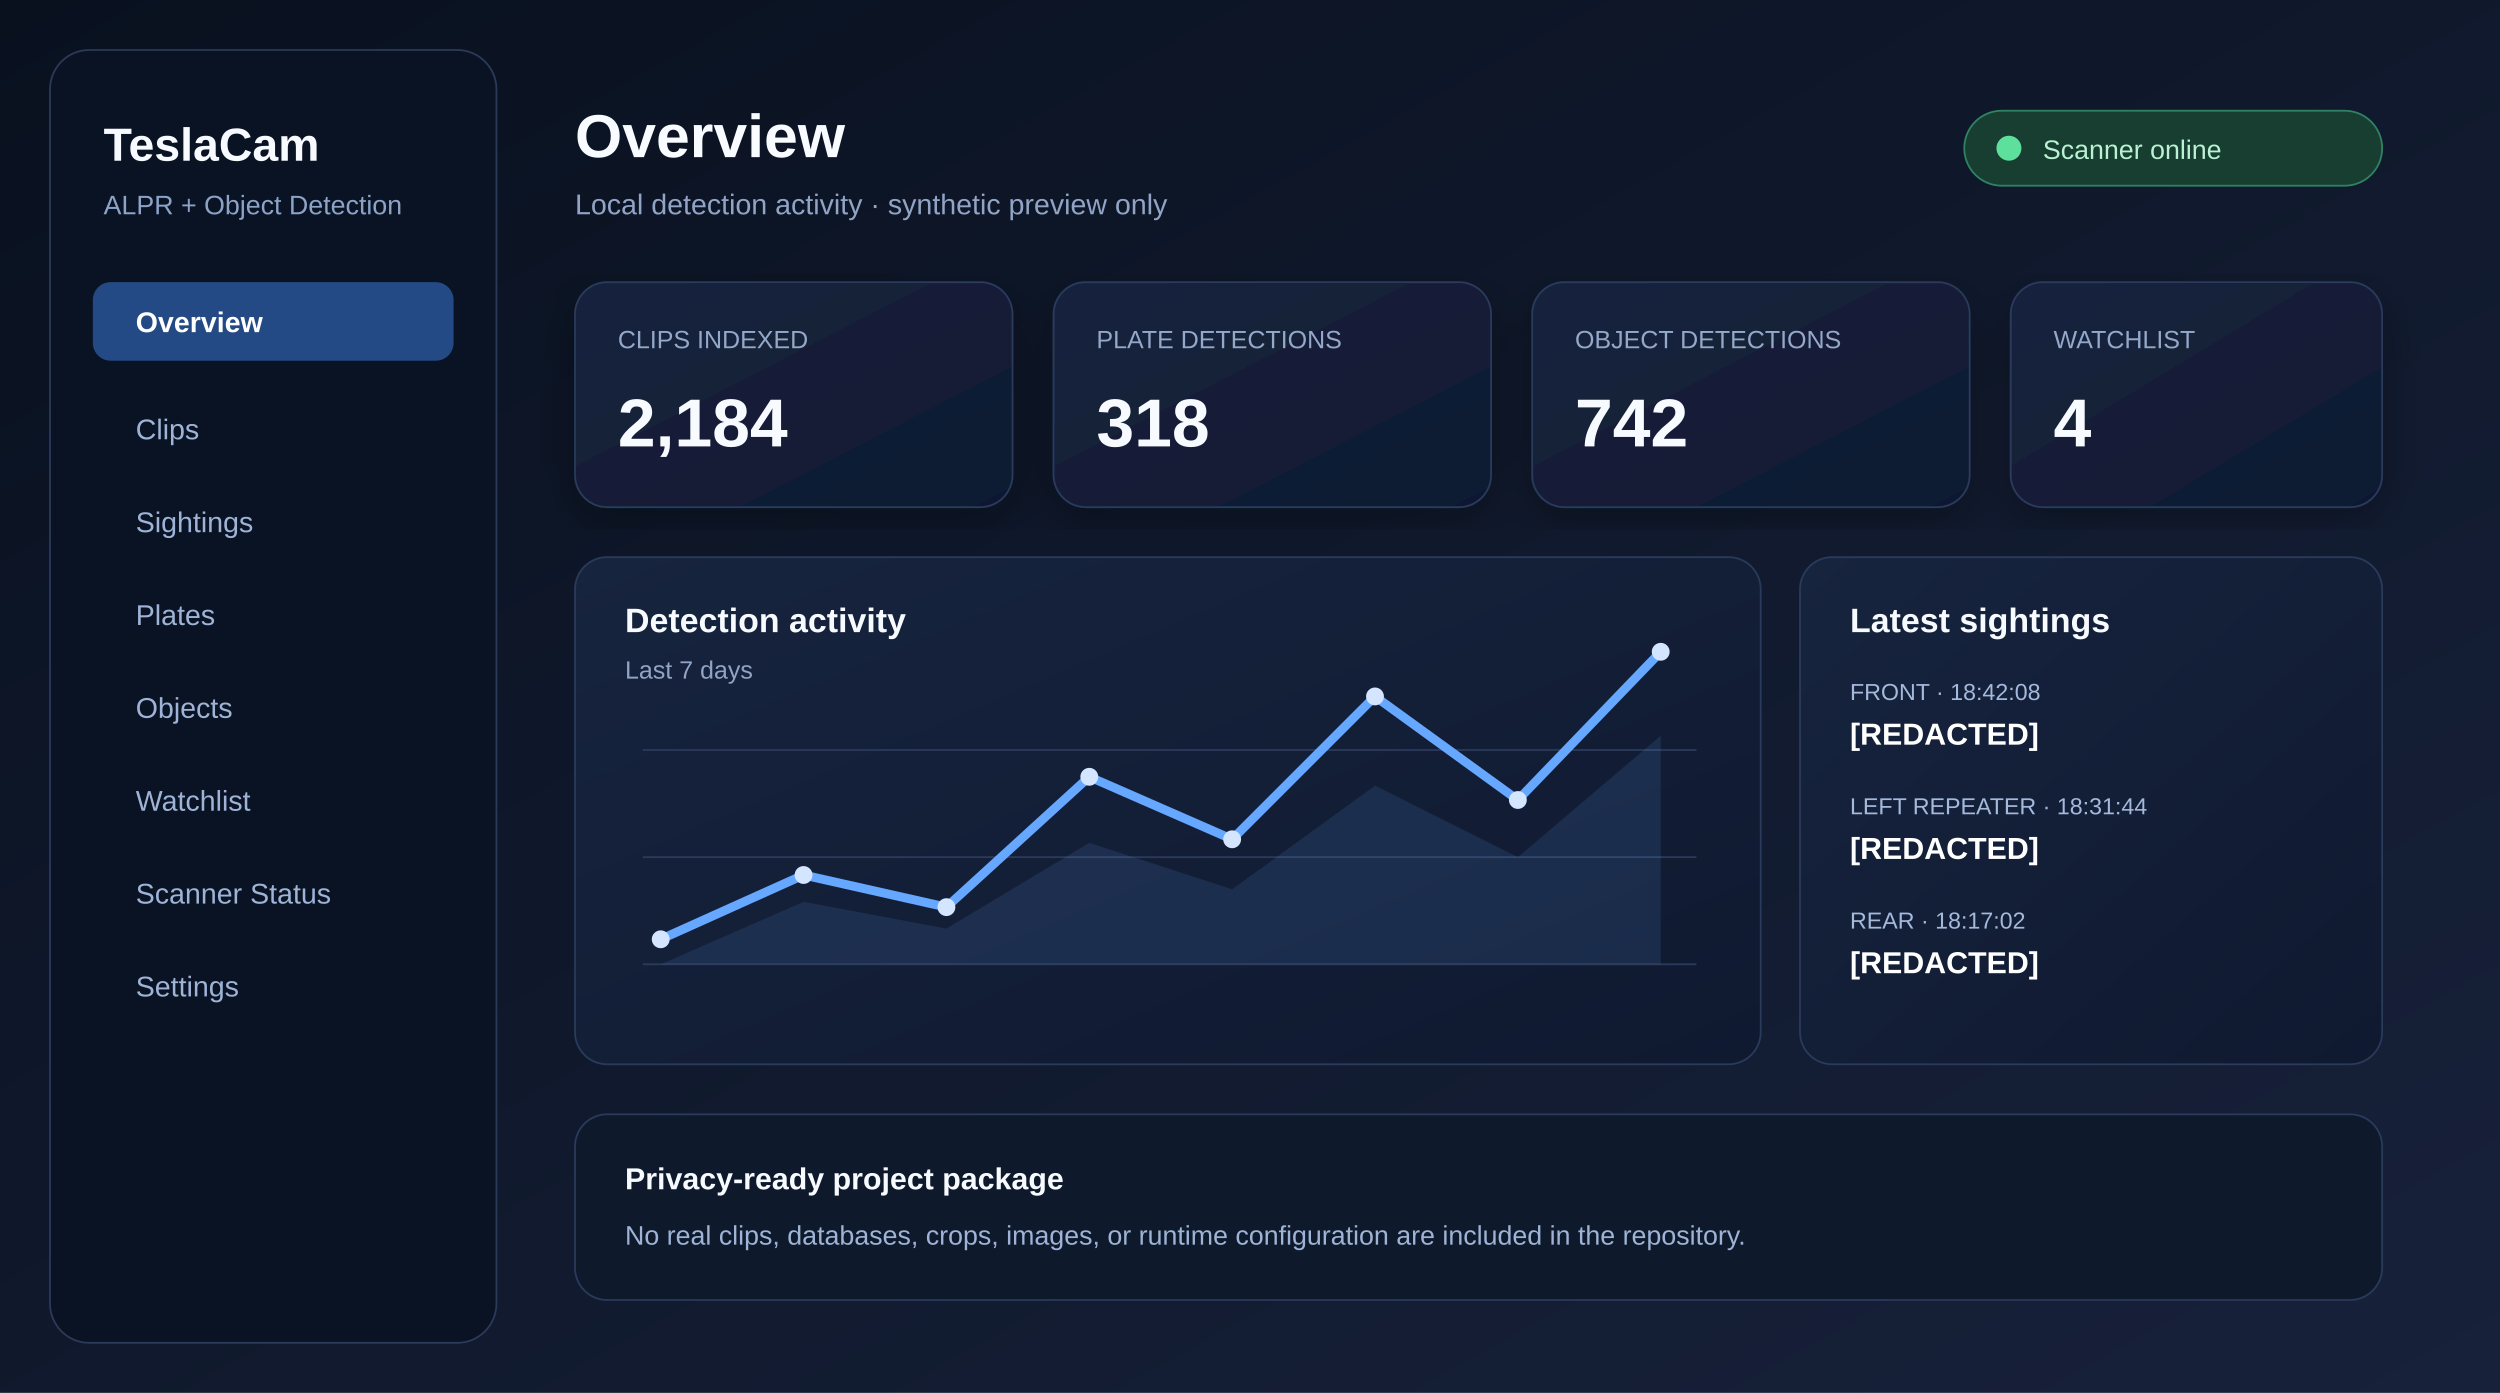
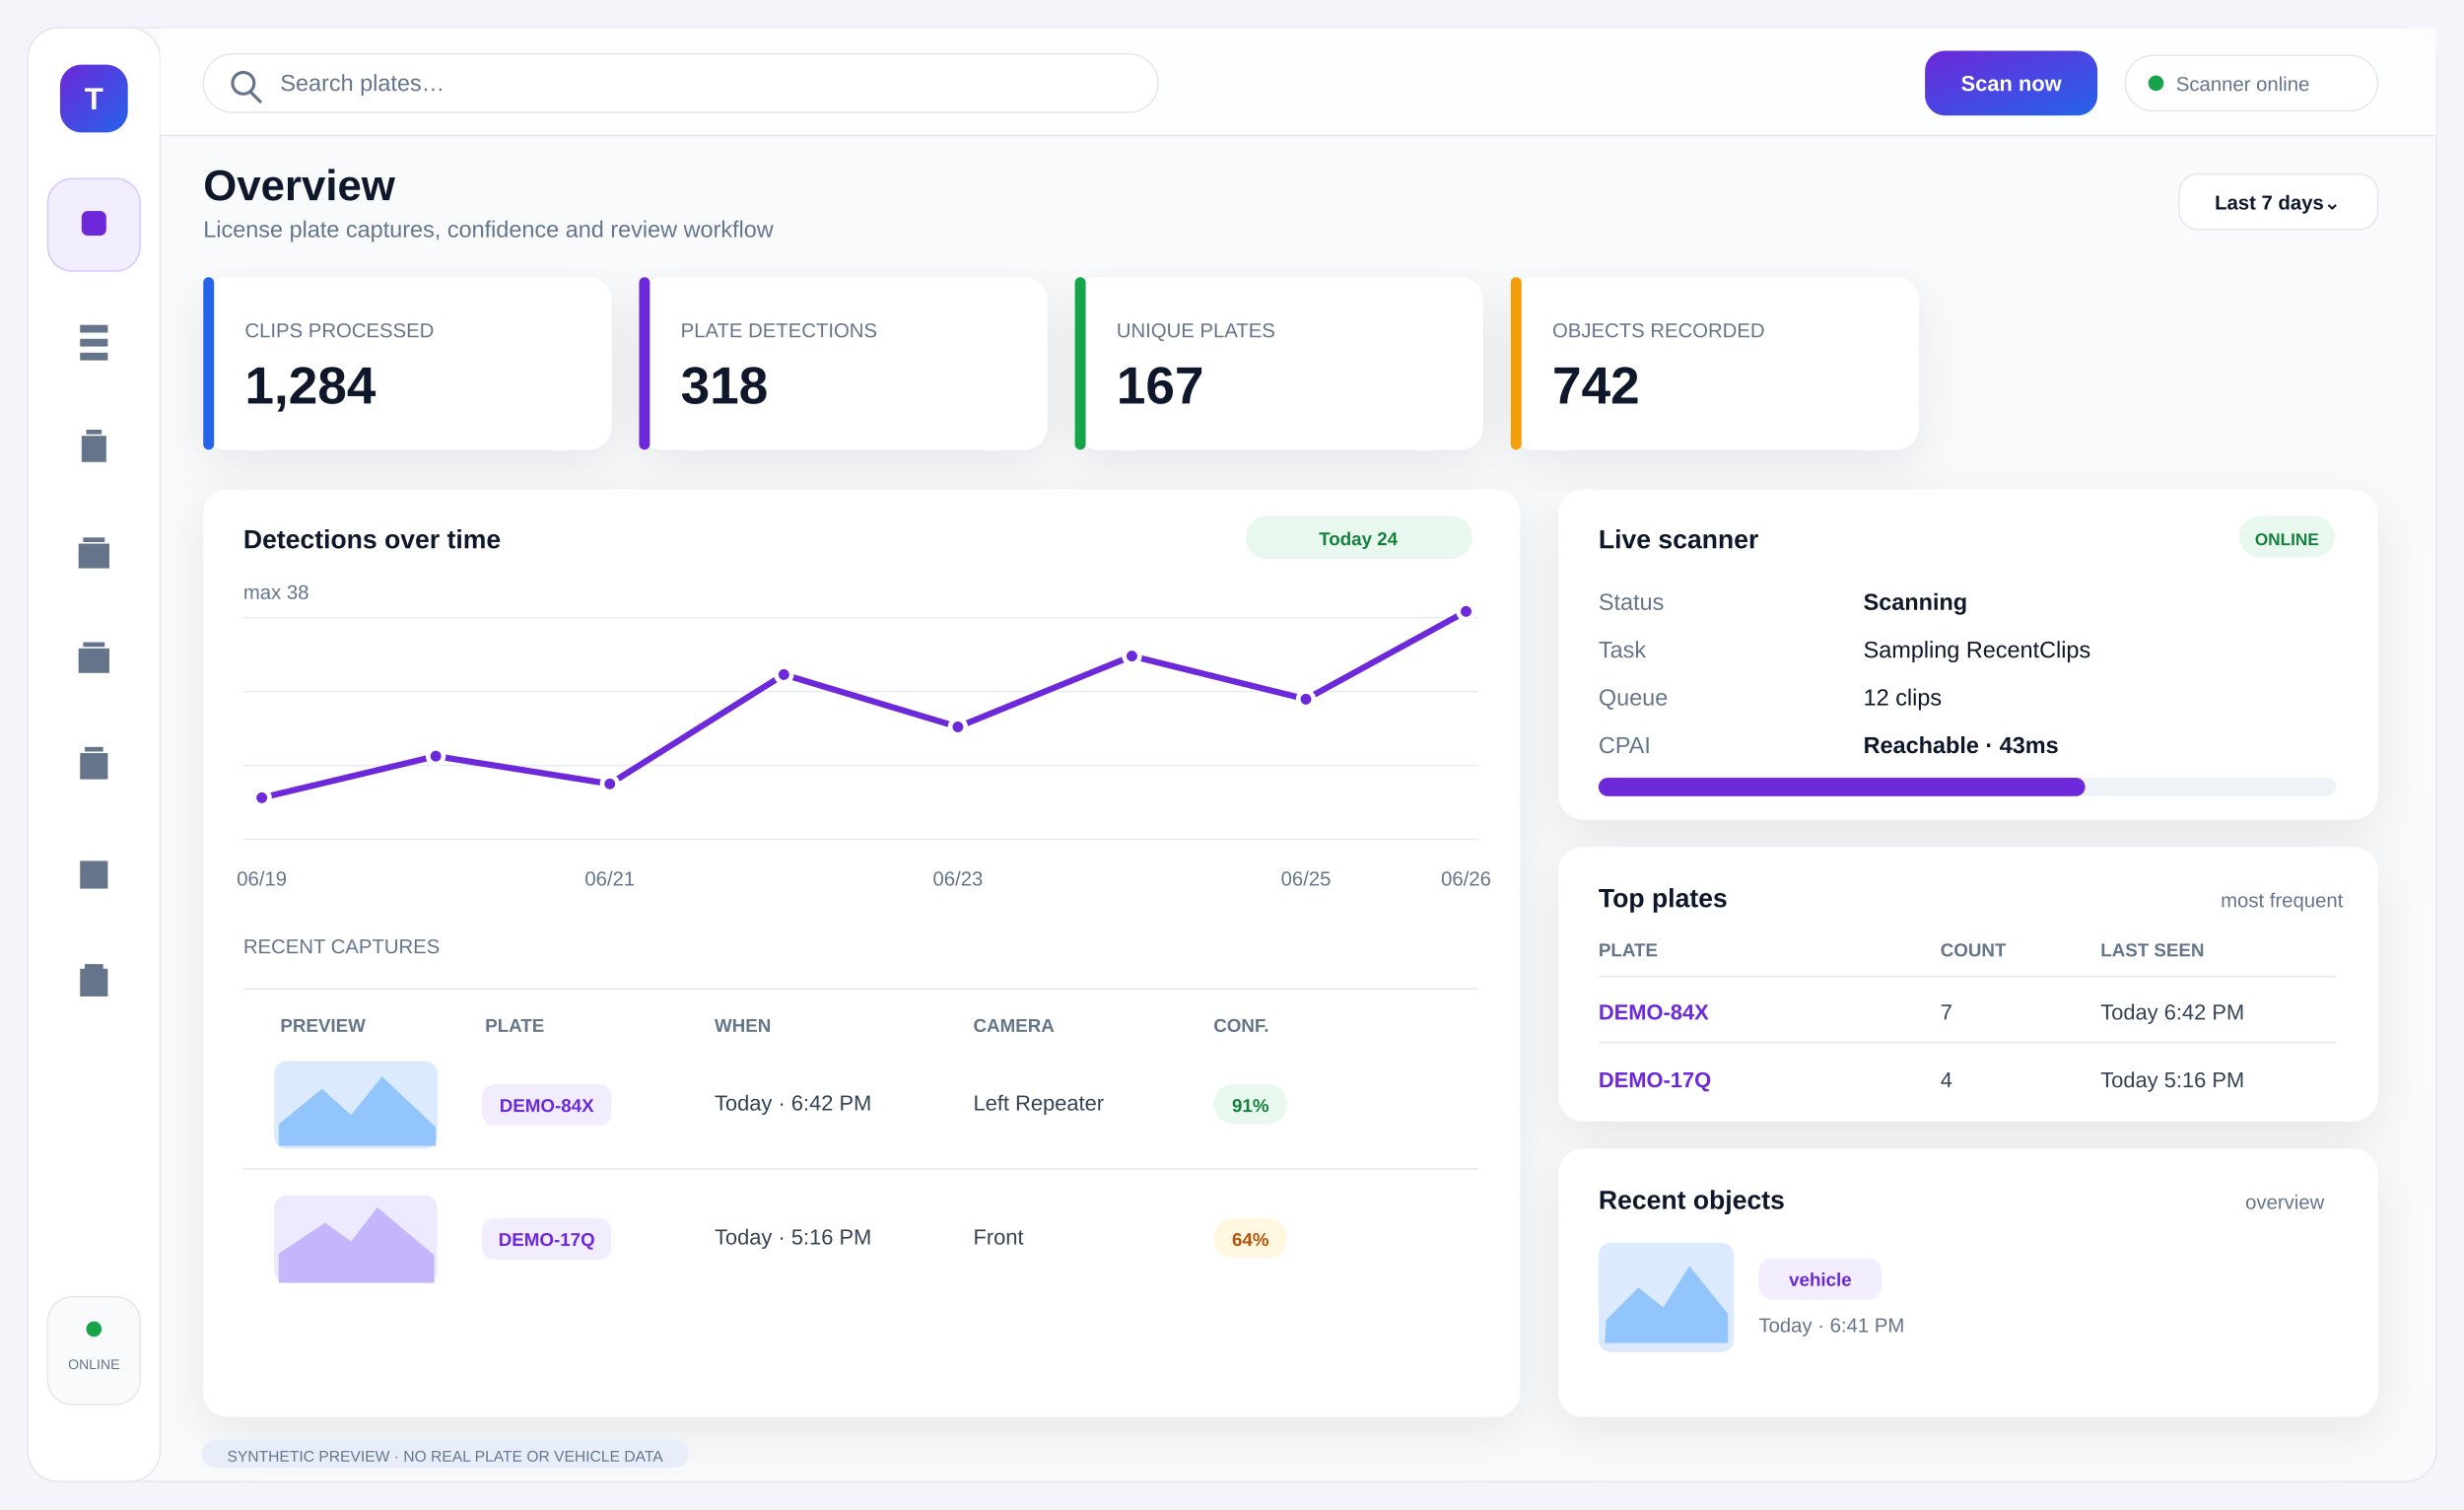
- <svg xmlns="http://www.w3.org/2000/svg" width="1400" height="780" viewBox="0 0 1400 780" role="img" aria-labelledby="title desc">
+ <svg xmlns="http://www.w3.org/2000/svg" width="1600" height="980" viewBox="0 0 1600 980" role="img" aria-labelledby="title desc">
  <defs>
-     <linearGradient id="bg" x1="0" y1="0" x2="1" y2="1">
-       <stop stop-color="#09111f" />
-       <stop offset="1" stop-color="#17213a" />
+     <linearGradient id="logo" x1="0" y1="0" x2="1" y2="1">
+       <stop stop-color="#6d28d9" />
+       <stop offset="1" stop-color="#2563eb" />
    </linearGradient>
-     <linearGradient id="card" x1="0" y1="0" x2="1" y2="1">
-       <stop stop-color="#17243e" />
-       <stop offset="1" stop-color="#0f1930" />
+     <linearGradient id="button" x1="0" y1="0" x2="1" y2="1">
+       <stop stop-color="#6d28d9" />
+       <stop offset="1" stop-color="#2563eb" />
    </linearGradient>
-     <filter id="shadow">
-       <feDropShadow dx="0" dy="8" stdDeviation="12" flood-opacity=".32" />
+     <filter id="shadow" x="-15%" y="-15%" width="130%" height="140%">
+       <feDropShadow dx="0" dy="10" stdDeviation="16" flood-color="#0f172a" flood-opacity=".08" />
    </filter>
+     <style>
+       .t{font-family:Arial,Helvetica,sans-serif}.muted{fill:#64748b}.dark{fill:#0f172a}.thin{stroke:#e5e7eb}.small{font-size:13px}.med{font-size:15px}.title{font-size:28px;font-weight:700}.cardtitle{font-size:17px;font-weight:700}.kpi{font-size:34px;font-weight:700}.grid{stroke:#e7ecf5;stroke-width:1}.line{fill:none;stroke:#6d28d9;stroke-width:4;stroke-linecap:round;stroke-linejoin:round}.dot{fill:#6d28d9;stroke:#fff;stroke-width:3}.pill{font-size:12px;font-weight:700}.tableh{font-size:12px;font-weight:700;fill:#64748b}.table{font-size:14px;fill:#334155}.chip{font-size:12px;font-weight:700}.icon{fill:#64748b}.active{fill:#6d28d9}
+     </style>
  </defs>
-   <rect width="1400" height="780" fill="url(#bg)" />
-   <rect x="28" y="28" width="250" height="724" rx="22" fill="#0a1324" stroke="#2b3a59" />
-   <text x="58" y="90" fill="#f7fbff" font-size="26" font-family="Arial, Helvetica, sans-serif" font-weight="700">TeslaCam</text>
-   <text x="58" y="120" fill="#8ca3c7" font-size="15" font-family="Arial, Helvetica, sans-serif">ALPR + Object Detection</text>
-   <rect x="52" y="158" width="202" height="44" rx="10" fill="#234a84" />
-   <text x="76" y="186" fill="#ffffff" font-size="16" font-family="Arial, Helvetica, sans-serif" font-weight="700">Overview</text>
-   <g fill="#9eb3d6" font-size="16" font-family="Arial, Helvetica, sans-serif">
-     <text x="76" y="246">Clips</text>
-     <text x="76" y="298">Sightings</text>
-     <text x="76" y="350">Plates</text>
-     <text x="76" y="402">Objects</text>
-     <text x="76" y="454">Watchlist</text>
-     <text x="76" y="506">Scanner Status</text>
-     <text x="76" y="558">Settings</text>
+   <rect width="1600" height="980" fill="#f3f5fb" />
+   <rect x="18" y="18" width="1564" height="944" rx="20" fill="#f8fafc" stroke="#e5e7eb" />
+   <rect x="18" y="18" width="86" height="944" rx="20" fill="#ffffff" stroke="#e5e7eb" />
+   <rect x="39" y="42" width="44" height="44" rx="14" fill="url(#logo)" />
+   <text x="61" y="71" text-anchor="middle" class="t" font-size="20" font-weight="800" fill="#fff">T</text>
+   <g>
+     <rect x="31" y="116" width="60" height="60" rx="16" fill="#f2edff" stroke="#d8c8ff" />
+     <rect x="53" y="137" width="16" height="16" rx="4" fill="#6d28d9" />
+     <path d="M52 211h18v5H52zm0 9h18v5H52zm0 9h18v5H52z" class="icon" />
+     <path d="M53 283h16v17H53zM56 279h10v3H56z" class="icon" />
+     <path d="M51 353h20v16H51zM54 349h14v3H54z" class="icon" />
+     <path d="M51 421h20v16H51zM54 417h14v3H54z" class="icon" />
+     <path d="M52 489h18v17H52zM55 485h12v3H55z" class="icon" />
+     <path d="M52 559h18v18H52z" class="icon" />
+     <path d="M52 629h18v18H52zM55 626h12v3H55z" class="icon" />
+     <rect x="31" y="842" width="60" height="70" rx="16" fill="#f8fafc" stroke="#e5e7eb" />
+     <circle cx="61" cy="863" r="5" fill="#16a34a" />
+     <text x="61" y="889" text-anchor="middle" class="t muted" font-size="9">ONLINE</text>
  </g>
-   <text x="322" y="88" fill="#f8fbff" font-size="34" font-family="Arial, Helvetica, sans-serif" font-weight="700">Overview</text>
-   <text x="322" y="120" fill="#91a4c5" font-size="16" font-family="Arial, Helvetica, sans-serif">Local detection activity · synthetic preview only</text>
-   <rect x="1100" y="62" width="234" height="42" rx="21" fill="#183d31" stroke="#2f8363" />
-   <circle cx="1125" cy="83" r="7" fill="#5ce09c" />
-   <text x="1144" y="89" fill="#b9f2d2" font-size="15" font-family="Arial, Helvetica, sans-serif">Scanner online</text>
+   <rect x="104" y="18" width="1478" height="70" rx="0" fill="#ffffff" fill-opacity=".78" />
+   <line x1="104" y1="88" x2="1582" y2="88" class="thin" />
+   <rect x="132" y="35" width="620" height="38" rx="19" fill="#fff" stroke="#e5e7eb" />
+   <circle cx="158" cy="54" r="7" fill="none" stroke="#64748b" stroke-width="2" />
+   <path d="M163 60l6 6" stroke="#64748b" stroke-width="2" stroke-linecap="round" />
+   <text x="182" y="59" class="t muted med">Search plates…</text>
+   <rect x="1250" y="33" width="112" height="42" rx="13" fill="url(#button)" />
+   <text x="1306" y="59" text-anchor="middle" class="t" font-size="14" font-weight="700" fill="#fff">Scan now</text>
+   <rect x="1380" y="36" width="164" height="36" rx="18" fill="#fff" stroke="#e5e7eb" />
+   <circle cx="1400" cy="54" r="5" fill="#16a34a" />
+   <text x="1413" y="59" class="t muted small">Scanner online</text>
+   <text x="132" y="130" class="t title dark">Overview</text>
+   <text x="132" y="154" class="t muted med">License plate captures, confidence and review workflow</text>
+   <rect x="1415" y="113" width="129" height="36" rx="12" fill="#fff" stroke="#e5e7eb" />
+   <text x="1479" y="136" text-anchor="middle" class="t dark small" font-weight="700">Last 7 days⌄</text>
  <g filter="url(#shadow)">
-     <rect x="322" y="158" width="245" height="126" rx="18" fill="url(#card)" stroke="#2a3a5b" />
-     <rect x="590" y="158" width="245" height="126" rx="18" fill="url(#card)" stroke="#2a3a5b" />
-     <rect x="858" y="158" width="245" height="126" rx="18" fill="url(#card)" stroke="#2a3a5b" />
-     <rect x="1126" y="158" width="208" height="126" rx="18" fill="url(#card)" stroke="#2a3a5b" />
+     <rect x="132" y="180" width="265" height="112" rx="15" fill="#fff" />
+     <rect x="415" y="180" width="265" height="112" rx="15" fill="#fff" />
+     <rect x="698" y="180" width="265" height="112" rx="15" fill="#fff" />
+     <rect x="981" y="180" width="265" height="112" rx="15" fill="#fff" />
  </g>
-   <g font-family="Arial, Helvetica, sans-serif">
-     <g fill="#94a8c9" font-size="14">
-       <text x="346" y="195">CLIPS INDEXED</text>
-       <text x="614" y="195">PLATE DETECTIONS</text>
-       <text x="882" y="195">OBJECT DETECTIONS</text>
-       <text x="1150" y="195">WATCHLIST</text>
-     </g>
-     <g fill="#f7fbff" font-size="38" font-weight="700">
-       <text x="346" y="250">2,184</text>
-       <text x="614" y="250">318</text>
-       <text x="882" y="250">742</text>
-       <text x="1150" y="250">4</text>
-     </g>
+   <rect x="132" y="180" width="7" height="112" rx="3.5" fill="#2563eb" />
+   <rect x="415" y="180" width="7" height="112" rx="3.5" fill="#6d28d9" />
+   <rect x="698" y="180" width="7" height="112" rx="3.5" fill="#16a34a" />
+   <rect x="981" y="180" width="7" height="112" rx="3.5" fill="#f59e0b" />
+   <g class="t">
+     <text x="159" y="219" class="muted small">CLIPS PROCESSED</text>
+     <text x="159" y="262" class="dark kpi">1,284</text>
+     <text x="442" y="219" class="muted small">PLATE DETECTIONS</text>
+     <text x="442" y="262" class="dark kpi">318</text>
+     <text x="725" y="219" class="muted small">UNIQUE PLATES</text>
+     <text x="725" y="262" class="dark kpi">167</text>
+     <text x="1008" y="219" class="muted small">OBJECTS RECORDED</text>
+     <text x="1008" y="262" class="dark kpi">742</text>
  </g>
-   <rect x="322" y="312" width="664" height="284" rx="18" fill="url(#card)" stroke="#2a3a5b" />
-   <text x="350" y="354" fill="#f7fbff" font-size="19" font-family="Arial, Helvetica, sans-serif" font-weight="700">Detection activity</text>
-   <text x="350" y="380" fill="#91a4c5" font-size="14" font-family="Arial, Helvetica, sans-serif">Last 7 days</text>
-   <g stroke="#2a3a5b" stroke-width="1">
-     <path d="M360 540H950M360 480H950M360 420H950" />
+   <g filter="url(#shadow)">
+     <rect x="132" y="318" width="855" height="602" rx="16" fill="#fff" />
  </g>
-   <path d="M370 526 L450 490 L530 508 L610 435 L690 470 L770 390 L850 448 L930 365" fill="none" stroke="#66a7ff" stroke-width="5" stroke-linecap="round" stroke-linejoin="round" />
-   <path d="M370 540 L450 505 L530 520 L610 472 L690 498 L770 440 L850 480 L930 412 L930 540 Z" fill="#66a7ff" opacity=".12" />
-   <g fill="#d4e5ff">
-     <circle cx="370" cy="526" r="5" />
-     <circle cx="450" cy="490" r="5" />
-     <circle cx="530" cy="508" r="5" />
-     <circle cx="610" cy="435" r="5" />
-     <circle cx="690" cy="470" r="5" />
-     <circle cx="770" cy="390" r="5" />
-     <circle cx="850" cy="448" r="5" />
-     <circle cx="930" cy="365" r="5" />
+   <text x="158" y="356" class="t cardtitle dark">Detections over time</text>
+   <rect x="809" y="335" width="147" height="28" rx="14" fill="#e9f8ef" />
+   <text x="882" y="354" text-anchor="middle" class="t" font-size="12" font-weight="700" fill="#15803d">Today 24</text>
+   <line x1="158" y1="401" x2="960" y2="401" class="grid" />
+   <line x1="158" y1="449" x2="960" y2="449" class="grid" />
+   <line x1="158" y1="497" x2="960" y2="497" class="grid" />
+   <line x1="158" y1="545" x2="960" y2="545" class="grid" />
+   <text x="158" y="389" class="t muted small">max 38</text>
+   <polyline points="170,518 283,491 396,509 509,438 622,472 735,426 848,454 952,397" class="line" />
+   <g>
+     <circle cx="170" cy="518" r="5" class="dot" />
+     <circle cx="283" cy="491" r="5" class="dot" />
+     <circle cx="396" cy="509" r="5" class="dot" />
+     <circle cx="509" cy="438" r="5" class="dot" />
+     <circle cx="622" cy="472" r="5" class="dot" />
+     <circle cx="735" cy="426" r="5" class="dot" />
+     <circle cx="848" cy="454" r="5" class="dot" />
+     <circle cx="952" cy="397" r="5" class="dot" />
  </g>
-   <rect x="1008" y="312" width="326" height="284" rx="18" fill="url(#card)" stroke="#2a3a5b" />
-   <text x="1036" y="354" fill="#f7fbff" font-size="19" font-family="Arial, Helvetica, sans-serif" font-weight="700">Latest sightings</text>
-   <g font-family="Arial, Helvetica, sans-serif">
-     <g fill="#a4b9dc" font-size="13">
-       <text x="1036" y="392">FRONT · 18:42:08</text>
-       <text x="1036" y="456">LEFT REPEATER · 18:31:44</text>
-       <text x="1036" y="520">REAR · 18:17:02</text>
-     </g>
-     <g fill="#ffffff" font-size="17" font-weight="700">
-       <text x="1036" y="417">[REDACTED]</text>
-       <text x="1036" y="481">[REDACTED]</text>
-       <text x="1036" y="545">[REDACTED]</text>
-     </g>
+   <g class="t muted small">
+     <text x="170" y="575" text-anchor="middle">06/19</text>
+     <text x="396" y="575" text-anchor="middle">06/21</text>
+     <text x="622" y="575" text-anchor="middle">06/23</text>
+     <text x="848" y="575" text-anchor="middle">06/25</text>
+     <text x="952" y="575" text-anchor="middle">06/26</text>
  </g>
-   <rect x="322" y="624" width="1012" height="104" rx="18" fill="#0e1a2c" stroke="#2a3a5b" />
-   <text x="350" y="666" fill="#f7fbff" font-size="17" font-family="Arial, Helvetica, sans-serif" font-weight="700">Privacy-ready project package</text>
-   <text x="350" y="697" fill="#9eb3d6" font-size="15" font-family="Arial, Helvetica, sans-serif">No real clips, databases, crops, images, or runtime configuration are included in the repository.</text>
+   <text x="158" y="619" class="t muted small">RECENT CAPTURES</text>
+   <line x1="158" y1="642" x2="960" y2="642" class="thin" />
+   <g class="t tableh">
+     <text x="182" y="670">PREVIEW</text>
+     <text x="315" y="670">PLATE</text>
+     <text x="464" y="670">WHEN</text>
+     <text x="632" y="670">CAMERA</text>
+     <text x="788" y="670">CONF.</text>
+   </g>
+   <g>
+     <rect x="178" y="689" width="106" height="57" rx="8" fill="#dbeafe" />
+     <path d="M181 730l28-23 19 17 20-25 35 33v12h-102z" fill="#93c5fd" />
+     <rect x="313" y="704" width="84" height="27" rx="8" fill="#f1edff" />
+     <text x="355" y="722" text-anchor="middle" class="t chip" fill="#6d28d9">DEMO-84X</text>
+     <text x="464" y="721" class="t table">Today · 6:42 PM</text>
+     <text x="632" y="721" class="t table">Left Repeater</text>
+     <rect x="788" y="704" width="48" height="26" rx="13" fill="#e9f8ef" />
+     <text x="812" y="722" text-anchor="middle" class="t chip" fill="#15803d">91%</text>
+     <line x1="158" y1="759" x2="960" y2="759" class="thin" />
+     <rect x="178" y="776" width="106" height="57" rx="8" fill="#ede9fe" />
+     <path d="M181 814l30-20 17 12 17-22 37 31v18h-101z" fill="#c4b5fd" />
+     <rect x="313" y="791" width="84" height="27" rx="8" fill="#f1edff" />
+     <text x="355" y="809" text-anchor="middle" class="t chip" fill="#6d28d9">DEMO-17Q</text>
+     <text x="464" y="808" class="t table">Today · 5:16 PM</text>
+     <text x="632" y="808" class="t table">Front</text>
+     <rect x="788" y="791" width="48" height="26" rx="13" fill="#fff7df" />
+     <text x="812" y="809" text-anchor="middle" class="t chip" fill="#b45309">64%</text>
+   </g>
+   <g filter="url(#shadow)">
+     <rect x="1012" y="318" width="532" height="214" rx="16" fill="#fff" />
+     <rect x="1012" y="550" width="532" height="178" rx="16" fill="#fff" />
+     <rect x="1012" y="746" width="532" height="174" rx="16" fill="#fff" />
+   </g>
+   <text x="1038" y="356" class="t cardtitle dark">Live scanner</text>
+   <rect x="1454" y="335" width="62" height="27" rx="14" fill="#e9f8ef" />
+   <text x="1485" y="354" text-anchor="middle" class="t" font-size="11" font-weight="700" fill="#15803d">ONLINE</text>
+   <g class="t">
+     <text x="1038" y="396" class="muted med">Status</text>
+     <text x="1210" y="396" class="dark med" font-weight="700">Scanning</text>
+     <text x="1038" y="427" class="muted med">Task</text>
+     <text x="1210" y="427" class="dark med">Sampling RecentClips</text>
+     <text x="1038" y="458" class="muted med">Queue</text>
+     <text x="1210" y="458" class="dark med">12 clips</text>
+     <text x="1038" y="489" class="muted med">CPAI</text>
+     <text x="1210" y="489" class="dark med" font-weight="700">Reachable · 43ms</text>
+   </g>
+   <rect x="1038" y="505" width="479" height="12" rx="6" fill="#eff2f7" />
+   <rect x="1038" y="505" width="316" height="12" rx="6" fill="#6d28d9" />
+   <text x="1038" y="589" class="t cardtitle dark">Top plates</text>
+   <text x="1442" y="589" class="t muted small">most frequent</text>
+   <g class="t tableh">
+     <text x="1038" y="621">PLATE</text>
+     <text x="1260" y="621">COUNT</text>
+     <text x="1364" y="621">LAST SEEN</text>
+   </g>
+   <line x1="1038" y1="634" x2="1517" y2="634" class="thin" />
+   <text x="1038" y="662" class="t" font-size="14" font-weight="700" fill="#6d28d9">DEMO-84X</text>
+   <text x="1260" y="662" class="t table">7</text>
+   <text x="1364" y="662" class="t table">Today 6:42 PM</text>
+   <line x1="1038" y1="677" x2="1517" y2="677" class="thin" />
+   <text x="1038" y="706" class="t" font-size="14" font-weight="700" fill="#6d28d9">DEMO-17Q</text>
+   <text x="1260" y="706" class="t table">4</text>
+   <text x="1364" y="706" class="t table">Today 5:16 PM</text>
+   <text x="1038" y="785" class="t cardtitle dark">Recent objects</text>
+   <text x="1458" y="785" class="t muted small">overview</text>
+   <rect x="1038" y="807" width="88" height="71" rx="8" fill="#dbeafe" />
+   <path d="M1043 857l21-21 16 13 17-27 25 31v19h-80z" fill="#93c5fd" />
+   <rect x="1142" y="817" width="80" height="27" rx="9" fill="#f2edff" />
+   <text x="1182" y="835" text-anchor="middle" class="t chip" fill="#6d28d9">vehicle</text>
+   <text x="1142" y="865" class="t muted small">Today · 6:41 PM</text>
+   <rect x="131" y="935" width="316" height="18" rx="9" fill="#e8eef9" />
+   <text x="289" y="949" text-anchor="middle" class="t" font-size="10" fill="#64748b">SYNTHETIC PREVIEW · NO REAL PLATE OR VEHICLE DATA</text>
</svg>
